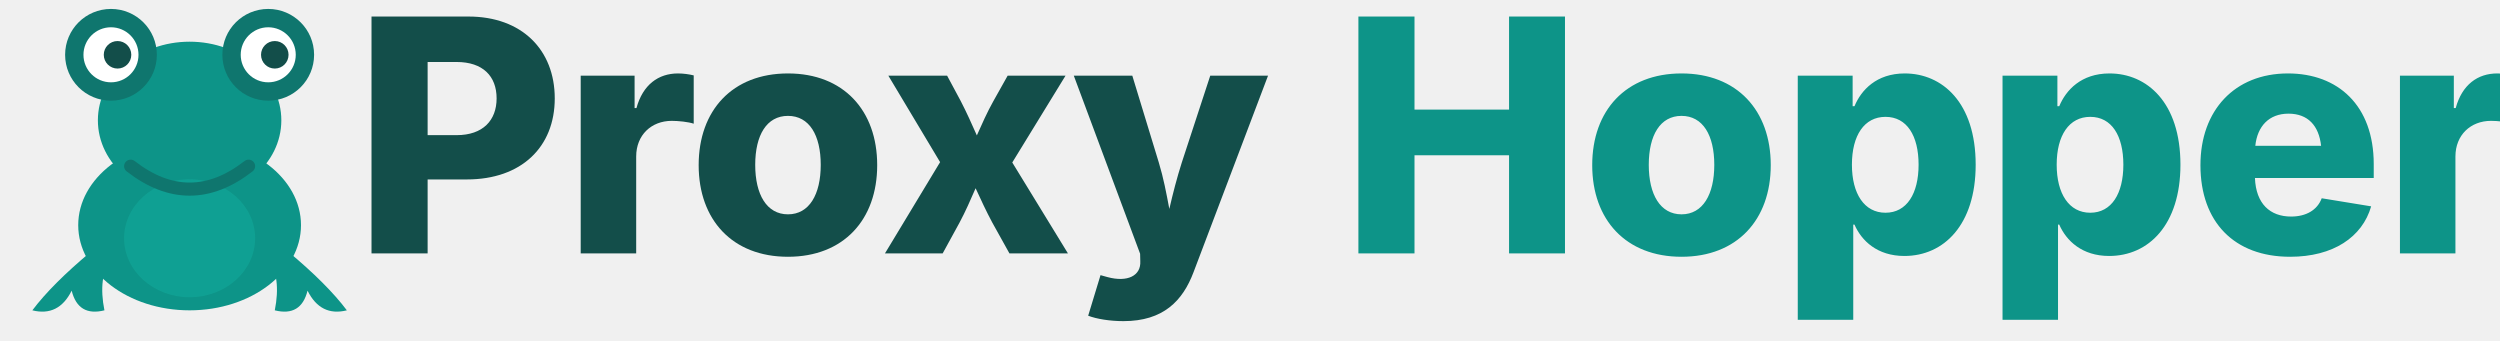
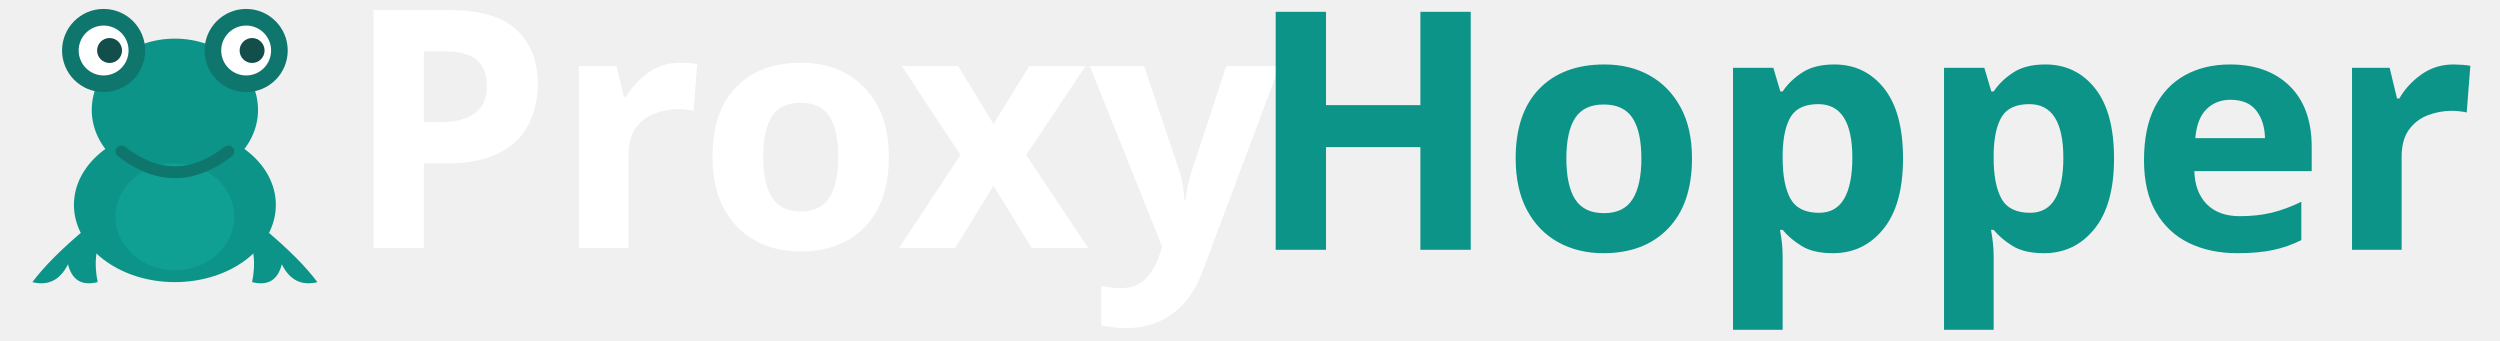
<svg xmlns="http://www.w3.org/2000/svg" viewBox="0 0 440 60" fill="none" version="1.1" id="svg9" width="440" height="60">
  <defs id="defs9" />
-   <g id="g9" transform="matrix(1.153177,0,0,1.153177,-1.224404,-13.41921)">
+   <g id="g9" transform="matrix(1.045222,0,0,1.045222,-0.5766725,-12.01579)">
    <ellipse cx="30" cy="46" rx="17" ry="13" fill="#0d9488" id="ellipse1" />
    <ellipse cx="30" cy="30" rx="14" ry="12" fill="#0d9488" id="ellipse2" />
    <circle cx="18" cy="20" r="7" fill="#0f766e" id="circle2" />
    <circle cx="42" cy="20" r="7" fill="#0f766e" id="circle3" />
    <circle cx="18" cy="20" r="4.2" fill="#ffffff" id="circle4" />
    <circle cx="42" cy="20" r="4.2" fill="#ffffff" id="circle5" />
    <circle cx="19" cy="20" r="2.1" fill="#134e4a" id="circle6" />
    <circle cx="43" cy="20" r="2.1" fill="#134e4a" id="circle7" />
    <ellipse cx="30" cy="48" rx="10" ry="9" fill="#14b8a6" opacity="0.35" id="ellipse7" />
    <path d="m 21,37 q 9,7 18,0" stroke="#0f766e" stroke-width="2" stroke-linecap="round" fill="none" id="path7" />
    <path d="m 15,50 q -6,5 -9,9 4,1 6,-3 1,4 5,3 -1,-5 1,-8" fill="#0d9488" id="path8" />
    <path d="m 45,50 q 6,5 9,9 -4,1 -6,-3 -1,4 -5,3 1,-5 -1,-8" fill="#0d9488" id="path9" />
  </g>
-   <text x="62.135" y="44.598" font-family="system-ui, '-apple-system', BlinkMacSystemFont, sans-serif" font-size="57.293px" font-weight="800" fill="#134e4a" letter-spacing="-0.5" id="text9" style="stroke-width:2.204">Proxy <tspan fill="#0d9488" id="tspan9" style="stroke-width:2.204">Hopper</tspan>
+   <text xml:space="preserve" style="font-style:normal;font-variant:normal;font-weight:bold;font-stretch:normal;font-size:58.667px;font-family:'Segoe UI';-inkscape-font-specification:'Segoe UI, Bold';font-variant-ligatures:normal;font-variant-caps:normal;font-variant-numeric:normal;font-variant-east-asian:normal;letter-spacing:0px;fill:#ffffff;fill-opacity:1;stroke-width:4" x="60.458" y="43.664" id="text10">
+     <tspan id="tspan10" x="60.458" y="43.664" style="font-style:normal;font-variant:normal;font-weight:bold;font-stretch:normal;font-size:58.667px;font-family:'Segoe UI';-inkscape-font-specification:'Segoe UI, Bold';font-variant-ligatures:normal;font-variant-caps:normal;font-variant-numeric:normal;font-variant-east-asian:normal;fill:#ffffff;fill-opacity:1">Proxy</tspan>
+   </text>
+   <text xml:space="preserve" style="font-style:normal;font-variant:normal;font-weight:bold;font-stretch:normal;font-size:58.667px;font-family:'Segoe UI';-inkscape-font-specification:'Segoe UI, Bold';font-variant-ligatures:normal;font-variant-caps:normal;font-variant-numeric:normal;font-variant-east-asian:normal;letter-spacing:0px;fill:#0d9488;fill-opacity:1;stroke-width:4" x="219.237" y="43.969" id="text12">
+     <tspan id="tspan12" x="219.237" y="43.969">Hopper</tspan>
  </text>
</svg>
